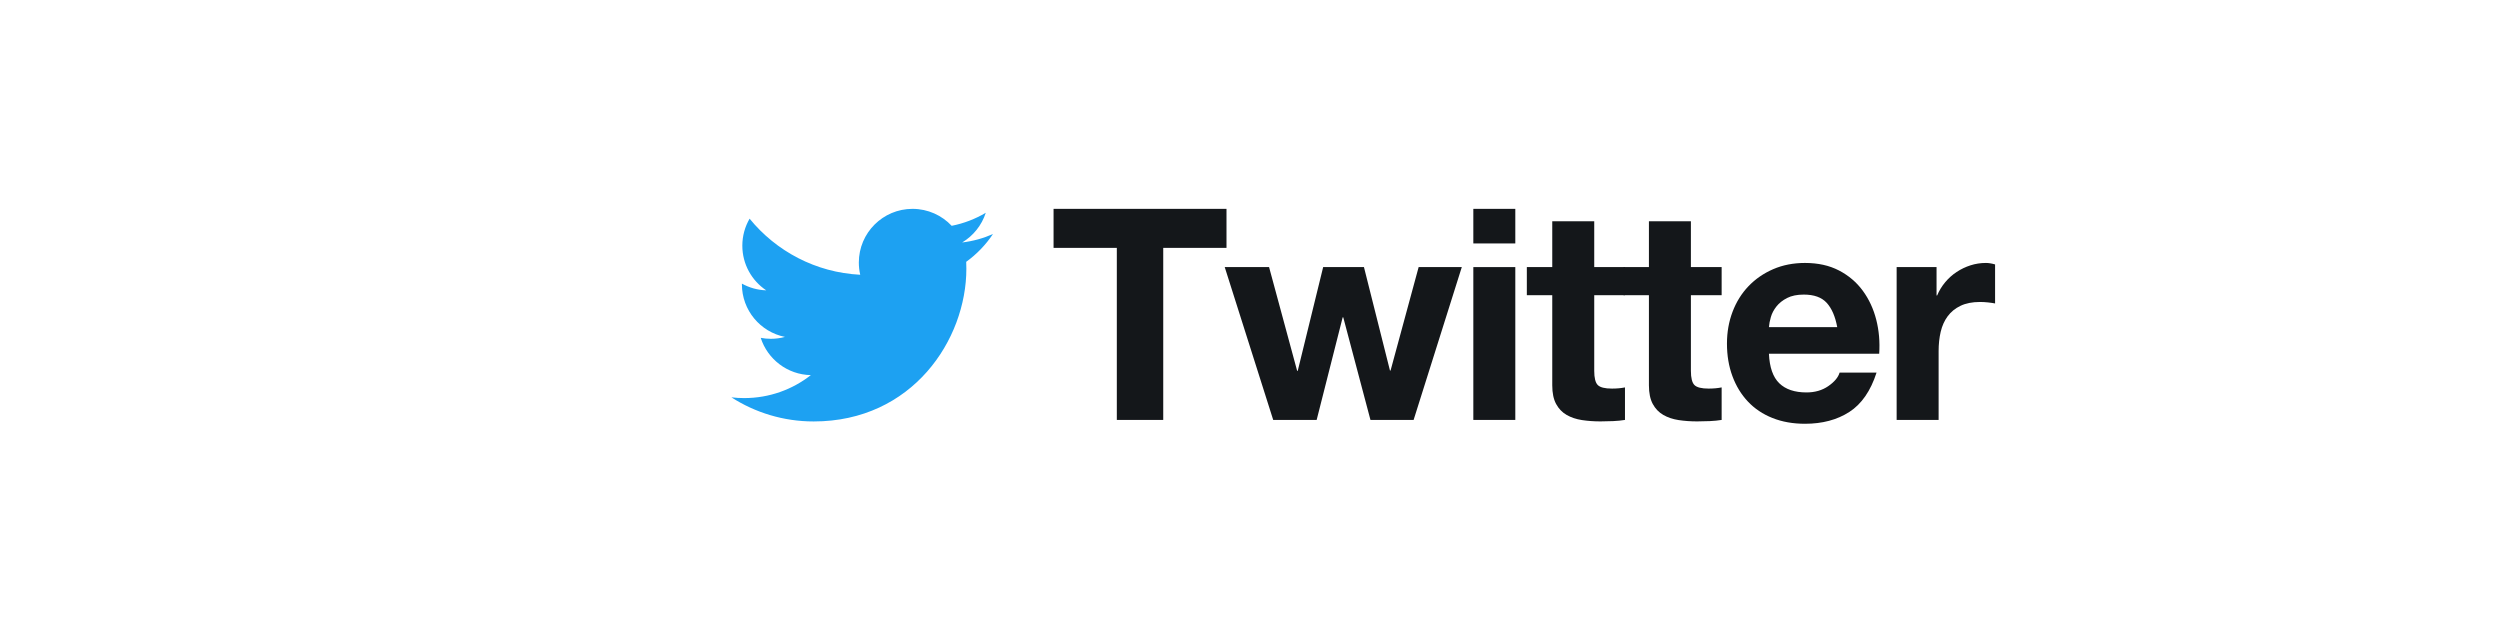
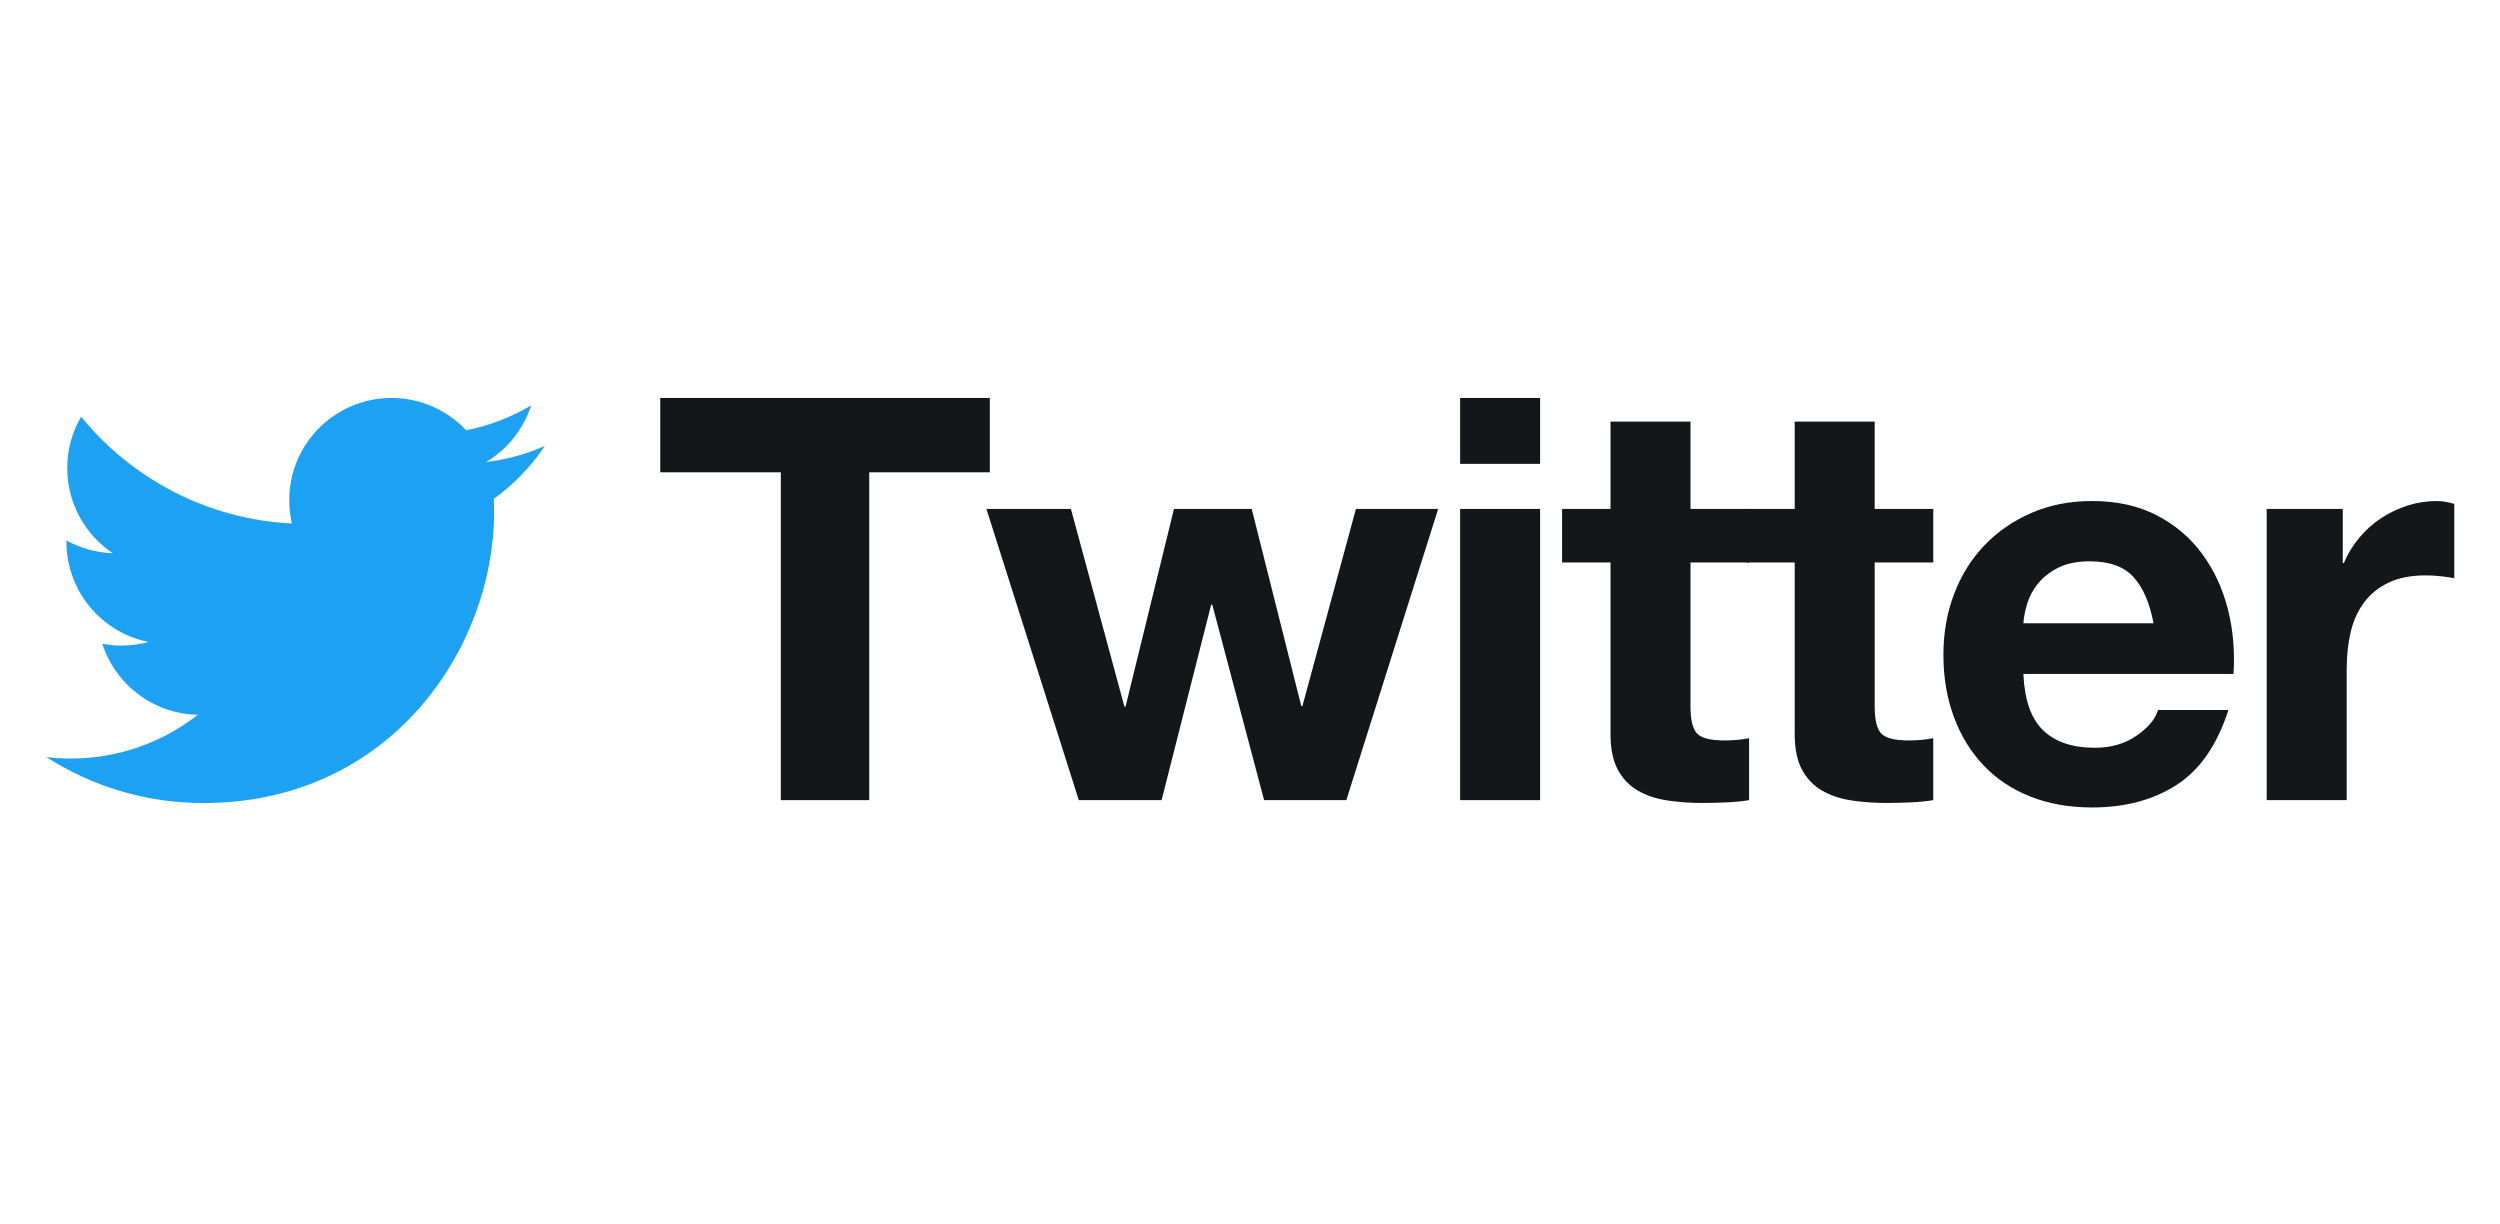
- <svg xmlns="http://www.w3.org/2000/svg" version="1.1" x="0px" y="0px" width="840.3px" height="215.805px" viewBox="0 0 840.3 215.805" enable-background="new 0 0 840.3 215.805" xml:space="preserve">
+ <svg xmlns="http://www.w3.org/2000/svg" version="1.1" id="Ebene_1" x="0px" y="0px" width="441px" height="215.805px" viewBox="237.65 0 441 215.805" enable-background="new 237.65 0 441 215.805" xml:space="preserve">
  <g id="Content">
-     <path fill="#1DA1F2" d="M273.488,141.658c33.18,0,51.325-27.489,51.325-51.325c0-0.781-0.016-1.559-0.052-2.332   c3.522-2.546,6.584-5.724,8.999-9.34c-3.232,1.436-6.71,2.403-10.359,2.839c3.724-2.232,6.584-5.767,7.933-9.979   c-3.486,2.066-7.346,3.569-11.454,4.379c-3.292-3.506-7.98-5.699-13.167-5.699c-9.963,0-18.042,8.078-18.042,18.037   c0,1.416,0.159,2.792,0.467,4.113c-14.991-0.754-28.285-7.933-37.182-18.847c-1.55,2.665-2.443,5.763-2.443,9.066   c0,6.258,3.186,11.783,8.028,15.016c-2.958-0.091-5.739-0.904-8.17-2.257c-0.004,0.075-0.004,0.151-0.004,0.23   c0,8.737,6.219,16.03,14.472,17.685c-1.515,0.412-3.108,0.635-4.755,0.635c-1.163,0-2.292-0.116-3.391-0.325   c2.296,7.166,8.956,12.382,16.852,12.529c-6.175,4.838-13.953,7.722-22.404,7.722c-1.456,0-2.891-0.083-4.303-0.25   C253.82,138.672,263.299,141.658,273.488,141.658" />
+     <path fill="#1DA1F2" d="M273.488,141.658c33.181,0,51.325-27.489,51.325-51.325c0-0.781-0.016-1.56-0.052-2.332   c3.521-2.546,6.584-5.725,8.999-9.34c-3.232,1.436-6.71,2.402-10.359,2.839c3.725-2.232,6.584-5.768,7.934-9.979   c-3.486,2.066-7.347,3.569-11.454,4.379c-3.292-3.506-7.98-5.698-13.167-5.698c-9.964,0-18.043,8.077-18.043,18.036   c0,1.416,0.159,2.792,0.468,4.113c-14.991-0.754-28.285-7.933-37.183-18.847c-1.55,2.665-2.442,5.763-2.442,9.065   c0,6.259,3.186,11.783,8.027,15.017c-2.958-0.091-5.738-0.904-8.17-2.257c-0.004,0.074-0.004,0.15-0.004,0.229   c0,8.737,6.219,16.03,14.472,17.686c-1.515,0.411-3.107,0.635-4.755,0.635c-1.163,0-2.292-0.116-3.391-0.325   c2.296,7.166,8.956,12.382,16.852,12.529c-6.175,4.838-13.953,7.722-22.403,7.722c-1.456,0-2.892-0.083-4.304-0.25   C253.82,138.672,263.299,141.658,273.488,141.658" />
    <g>
-       <path fill="#14171A" d="M354.123,83.316V70.201h58.127v13.115h-21.264v57.829h-15.6V83.316H354.123z" />
-       <path fill="#14171A" d="M460.639,141.146l-9.142-34.479h-0.198l-8.744,34.479h-14.606l-16.295-51.37h14.904l9.439,34.876h0.198    l8.545-34.876h13.712l8.744,34.776h0.199l9.439-34.776h14.507l-16.196,51.37H460.639z" />
-       <path fill="#14171A" d="M495.216,81.826V70.201h14.109v11.625H495.216z M509.325,89.775v51.37h-14.109v-51.37H509.325z" />
-       <path fill="#14171A" d="M546.188,89.775v9.439h-10.334v25.437c0,2.385,0.397,3.975,1.192,4.77s2.385,1.192,4.77,1.192    c0.795,0,1.556-0.033,2.285-0.1c0.729-0.065,1.424-0.164,2.087-0.298v10.93c-1.192,0.198-2.519,0.331-3.975,0.397    c-1.458,0.065-2.881,0.1-4.272,0.1c-2.186,0-4.257-0.149-6.21-0.447c-1.955-0.298-3.677-0.877-5.167-1.739    c-1.49-0.859-2.667-2.086-3.527-3.676c-0.862-1.59-1.292-3.677-1.292-6.26V99.215H513.2v-9.439h8.545V74.374h14.109v15.401    H546.188z" />
-       <path fill="#14171A" d="M578.679,89.775v9.439h-10.333v25.437c0,2.385,0.397,3.975,1.192,4.77s2.385,1.192,4.769,1.192    c0.795,0,1.556-0.033,2.286-0.1c0.728-0.065,1.423-0.164,2.086-0.298v10.93c-1.192,0.198-2.518,0.331-3.975,0.397    c-1.458,0.065-2.881,0.1-4.272,0.1c-2.186,0-4.257-0.149-6.21-0.447c-1.955-0.298-3.677-0.877-5.167-1.739    c-1.49-0.859-2.667-2.086-3.527-3.676c-0.861-1.59-1.292-3.677-1.292-6.26V99.215h-8.545v-9.439h8.545V74.374h14.109v15.401    H578.679z" />
-       <path fill="#14171A" d="M598.054,128.824c2.119,2.055,5.167,3.081,9.141,3.081c2.847,0,5.299-0.712,7.353-2.137    c2.052-1.424,3.312-2.932,3.775-4.521h12.42c-1.987,6.16-5.035,10.566-9.141,13.215c-4.108,2.65-9.076,3.975-14.904,3.975    c-4.042,0-7.686-0.646-10.93-1.938c-3.247-1.292-5.996-3.13-8.247-5.515c-2.253-2.385-3.992-5.232-5.217-8.546    c-1.227-3.312-1.838-6.955-1.838-10.93c0-3.841,0.628-7.418,1.888-10.73c1.257-3.312,3.046-6.177,5.365-8.595    c2.318-2.418,5.083-4.322,8.297-5.714c3.212-1.391,6.772-2.087,10.682-2.087c4.372,0,8.18,0.845,11.427,2.534    c3.244,1.689,5.912,3.959,7.998,6.807c2.087,2.849,3.593,6.095,4.521,9.737c0.927,3.644,1.257,7.452,0.993,11.427h-37.062    C594.774,123.459,595.933,126.772,598.054,128.824z M614.001,101.798c-1.689-1.854-4.257-2.782-7.7-2.782    c-2.253,0-4.124,0.382-5.614,1.143c-1.49,0.763-2.683,1.707-3.577,2.832c-0.894,1.127-1.524,2.319-1.888,3.577    c-0.365,1.259-0.581,2.385-0.646,3.379h22.952C616.865,106.369,615.69,103.653,614.001,101.798z" />
-       <path fill="#14171A" d="M650.913,89.775v9.539h0.199c0.661-1.59,1.555-3.063,2.683-4.422c1.125-1.357,2.417-2.517,3.875-3.478    c1.456-0.96,3.014-1.705,4.67-2.236c1.655-0.529,3.378-0.795,5.167-0.795c0.927,0,1.953,0.167,3.08,0.497v13.116    c-0.663-0.132-1.458-0.249-2.385-0.348c-0.928-0.1-1.822-0.149-2.683-0.149c-2.583,0-4.77,0.432-6.558,1.292    c-1.789,0.861-3.229,2.037-4.322,3.527c-1.093,1.49-1.873,3.229-2.335,5.216c-0.464,1.987-0.696,4.141-0.696,6.459v23.151h-14.109    v-51.37H650.913z" />
+       <path fill="#14171A" d="M354.123,83.316V70.201h58.128v13.114h-21.265v57.829h-15.6V83.316H354.123z" />
+       <path fill="#14171A" d="M460.639,141.146l-9.143-34.479H451.3l-8.744,34.479h-14.606l-16.295-51.37h14.904l9.438,34.876h0.198    l8.545-34.876h13.712l8.744,34.776h0.199l9.439-34.776h14.507l-16.196,51.37H460.639z" />
+       <path fill="#14171A" d="M495.217,81.826V70.201h14.108v11.625H495.217z M509.325,89.775v51.37h-14.108v-51.37H509.325z" />
+       <path fill="#14171A" d="M546.188,89.775v9.439h-10.334v25.437c0,2.386,0.396,3.976,1.192,4.771    c0.795,0.795,2.385,1.191,4.77,1.191c0.795,0,1.556-0.032,2.285-0.1c0.729-0.065,1.424-0.164,2.087-0.298v10.93    c-1.192,0.198-2.519,0.331-3.975,0.397c-1.458,0.064-2.881,0.1-4.272,0.1c-2.186,0-4.257-0.148-6.21-0.447    c-1.955-0.298-3.677-0.877-5.167-1.738c-1.49-0.859-2.667-2.086-3.527-3.677c-0.861-1.59-1.292-3.677-1.292-6.26V99.215H513.2    v-9.439h8.545V74.374h14.109v15.4H546.188z" />
+       <path fill="#14171A" d="M578.679,89.775v9.439h-10.333v25.437c0,2.386,0.396,3.976,1.191,4.771    c0.796,0.795,2.386,1.191,4.77,1.191c0.795,0,1.556-0.032,2.286-0.1c0.728-0.065,1.423-0.164,2.086-0.298v10.93    c-1.192,0.198-2.519,0.331-3.976,0.397c-1.458,0.064-2.881,0.1-4.271,0.1c-2.186,0-4.257-0.148-6.21-0.447    c-1.955-0.298-3.677-0.877-5.167-1.738c-1.49-0.859-2.667-2.086-3.527-3.677c-0.86-1.59-1.292-3.677-1.292-6.26V99.215h-8.545    v-9.439h8.545V74.374h14.109v15.4H578.679z" />
+       <path fill="#14171A" d="M598.054,128.823c2.119,2.056,5.167,3.081,9.141,3.081c2.847,0,5.299-0.712,7.354-2.137    c2.052-1.424,3.312-2.932,3.774-4.521h12.42c-1.986,6.159-5.034,10.565-9.141,13.215c-4.108,2.649-9.076,3.975-14.904,3.975    c-4.042,0-7.686-0.646-10.93-1.938c-3.247-1.292-5.996-3.13-8.247-5.516c-2.253-2.385-3.992-5.231-5.217-8.546    c-1.228-3.312-1.838-6.955-1.838-10.93c0-3.841,0.628-7.418,1.888-10.73c1.257-3.312,3.046-6.177,5.365-8.595    c2.317-2.418,5.083-4.322,8.297-5.714c3.212-1.391,6.771-2.087,10.682-2.087c4.372,0,8.181,0.845,11.428,2.534    c3.243,1.688,5.911,3.959,7.998,6.807c2.087,2.849,3.593,6.095,4.521,9.737c0.927,3.644,1.257,7.452,0.993,11.427h-37.062    C594.774,123.459,595.933,126.772,598.054,128.823z M614.001,101.798c-1.688-1.854-4.257-2.782-7.699-2.782    c-2.253,0-4.124,0.382-5.614,1.144c-1.49,0.763-2.683,1.706-3.577,2.831c-0.894,1.128-1.523,2.319-1.888,3.577    c-0.365,1.26-0.581,2.386-0.646,3.379h22.952C616.865,106.369,615.69,103.653,614.001,101.798z" />
+       <path fill="#14171A" d="M650.913,89.775v9.539h0.199c0.661-1.59,1.555-3.062,2.684-4.422c1.125-1.356,2.417-2.517,3.875-3.478    c1.455-0.96,3.014-1.705,4.67-2.236c1.654-0.529,3.378-0.795,5.167-0.795c0.927,0,1.952,0.167,3.08,0.497v13.116    c-0.663-0.133-1.458-0.249-2.386-0.349s-1.821-0.148-2.683-0.148c-2.583,0-4.771,0.432-6.558,1.292    c-1.789,0.86-3.229,2.037-4.322,3.526c-1.093,1.49-1.873,3.229-2.335,5.217c-0.464,1.986-0.696,4.141-0.696,6.459v23.15h-14.109    v-51.37L650.913,89.775L650.913,89.775z" />
    </g>
  </g>
  <g id="Guides_-_DO_NOT_PRINT">
</g>
</svg>
